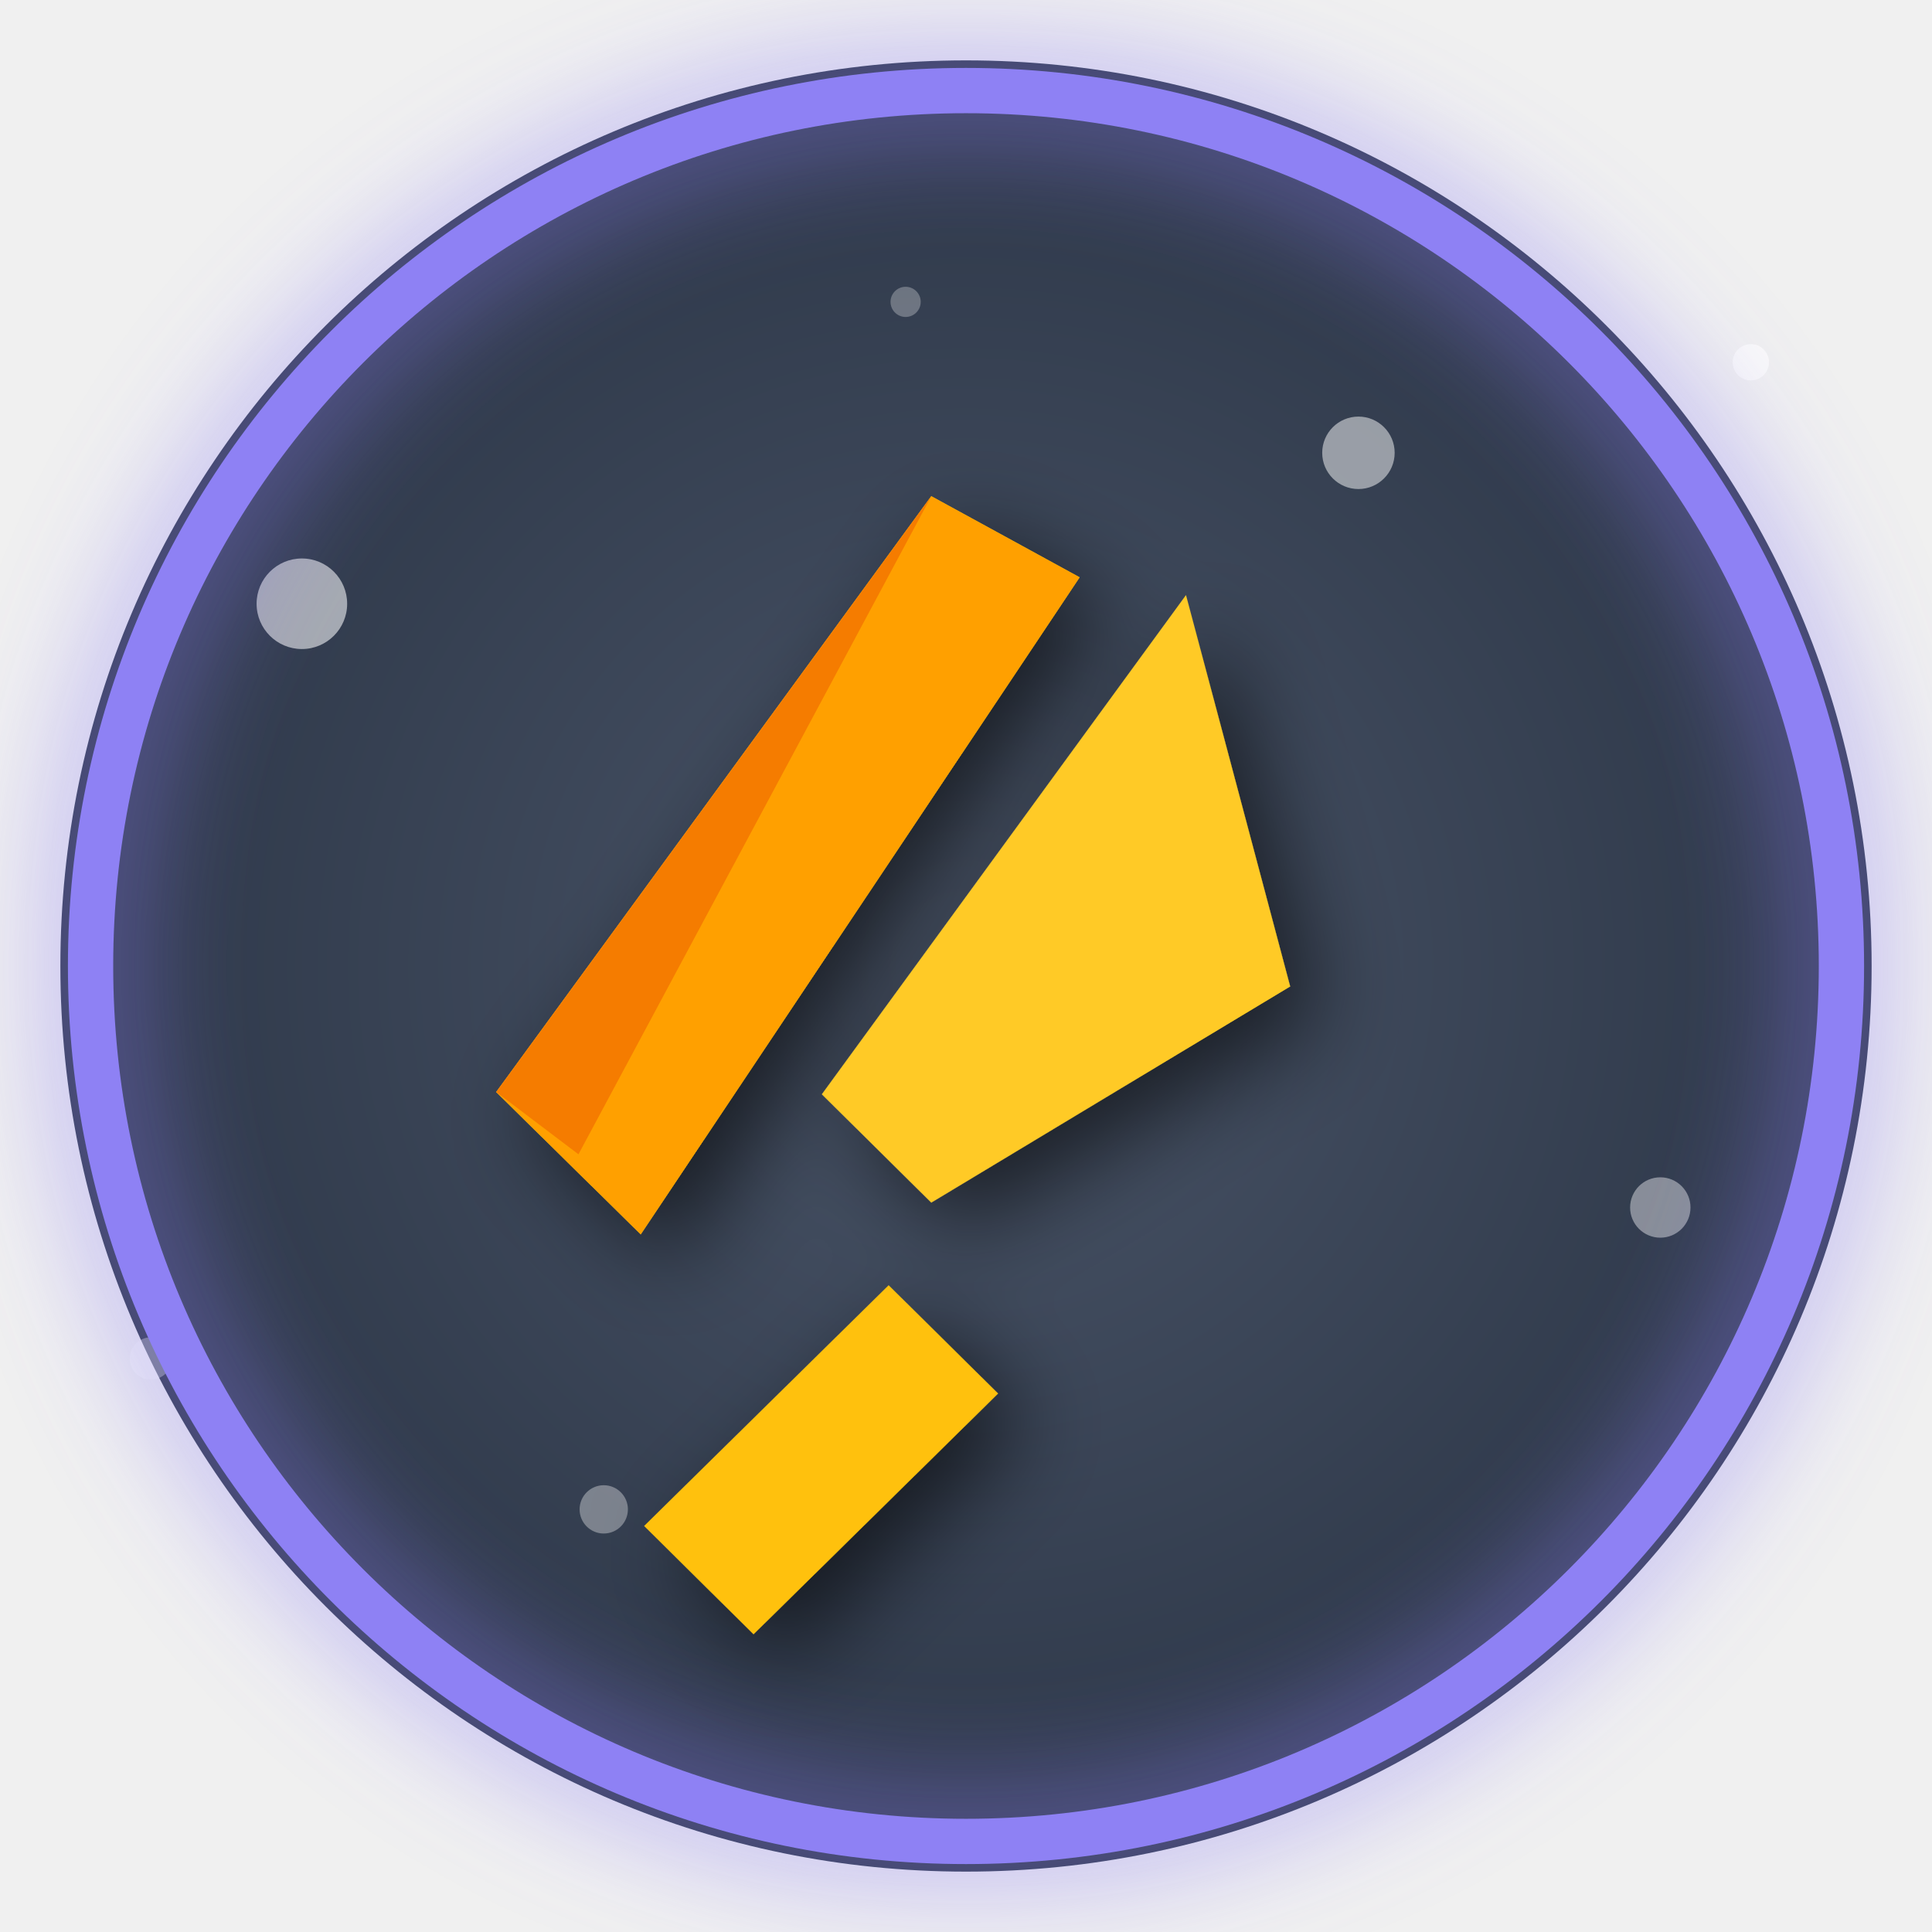
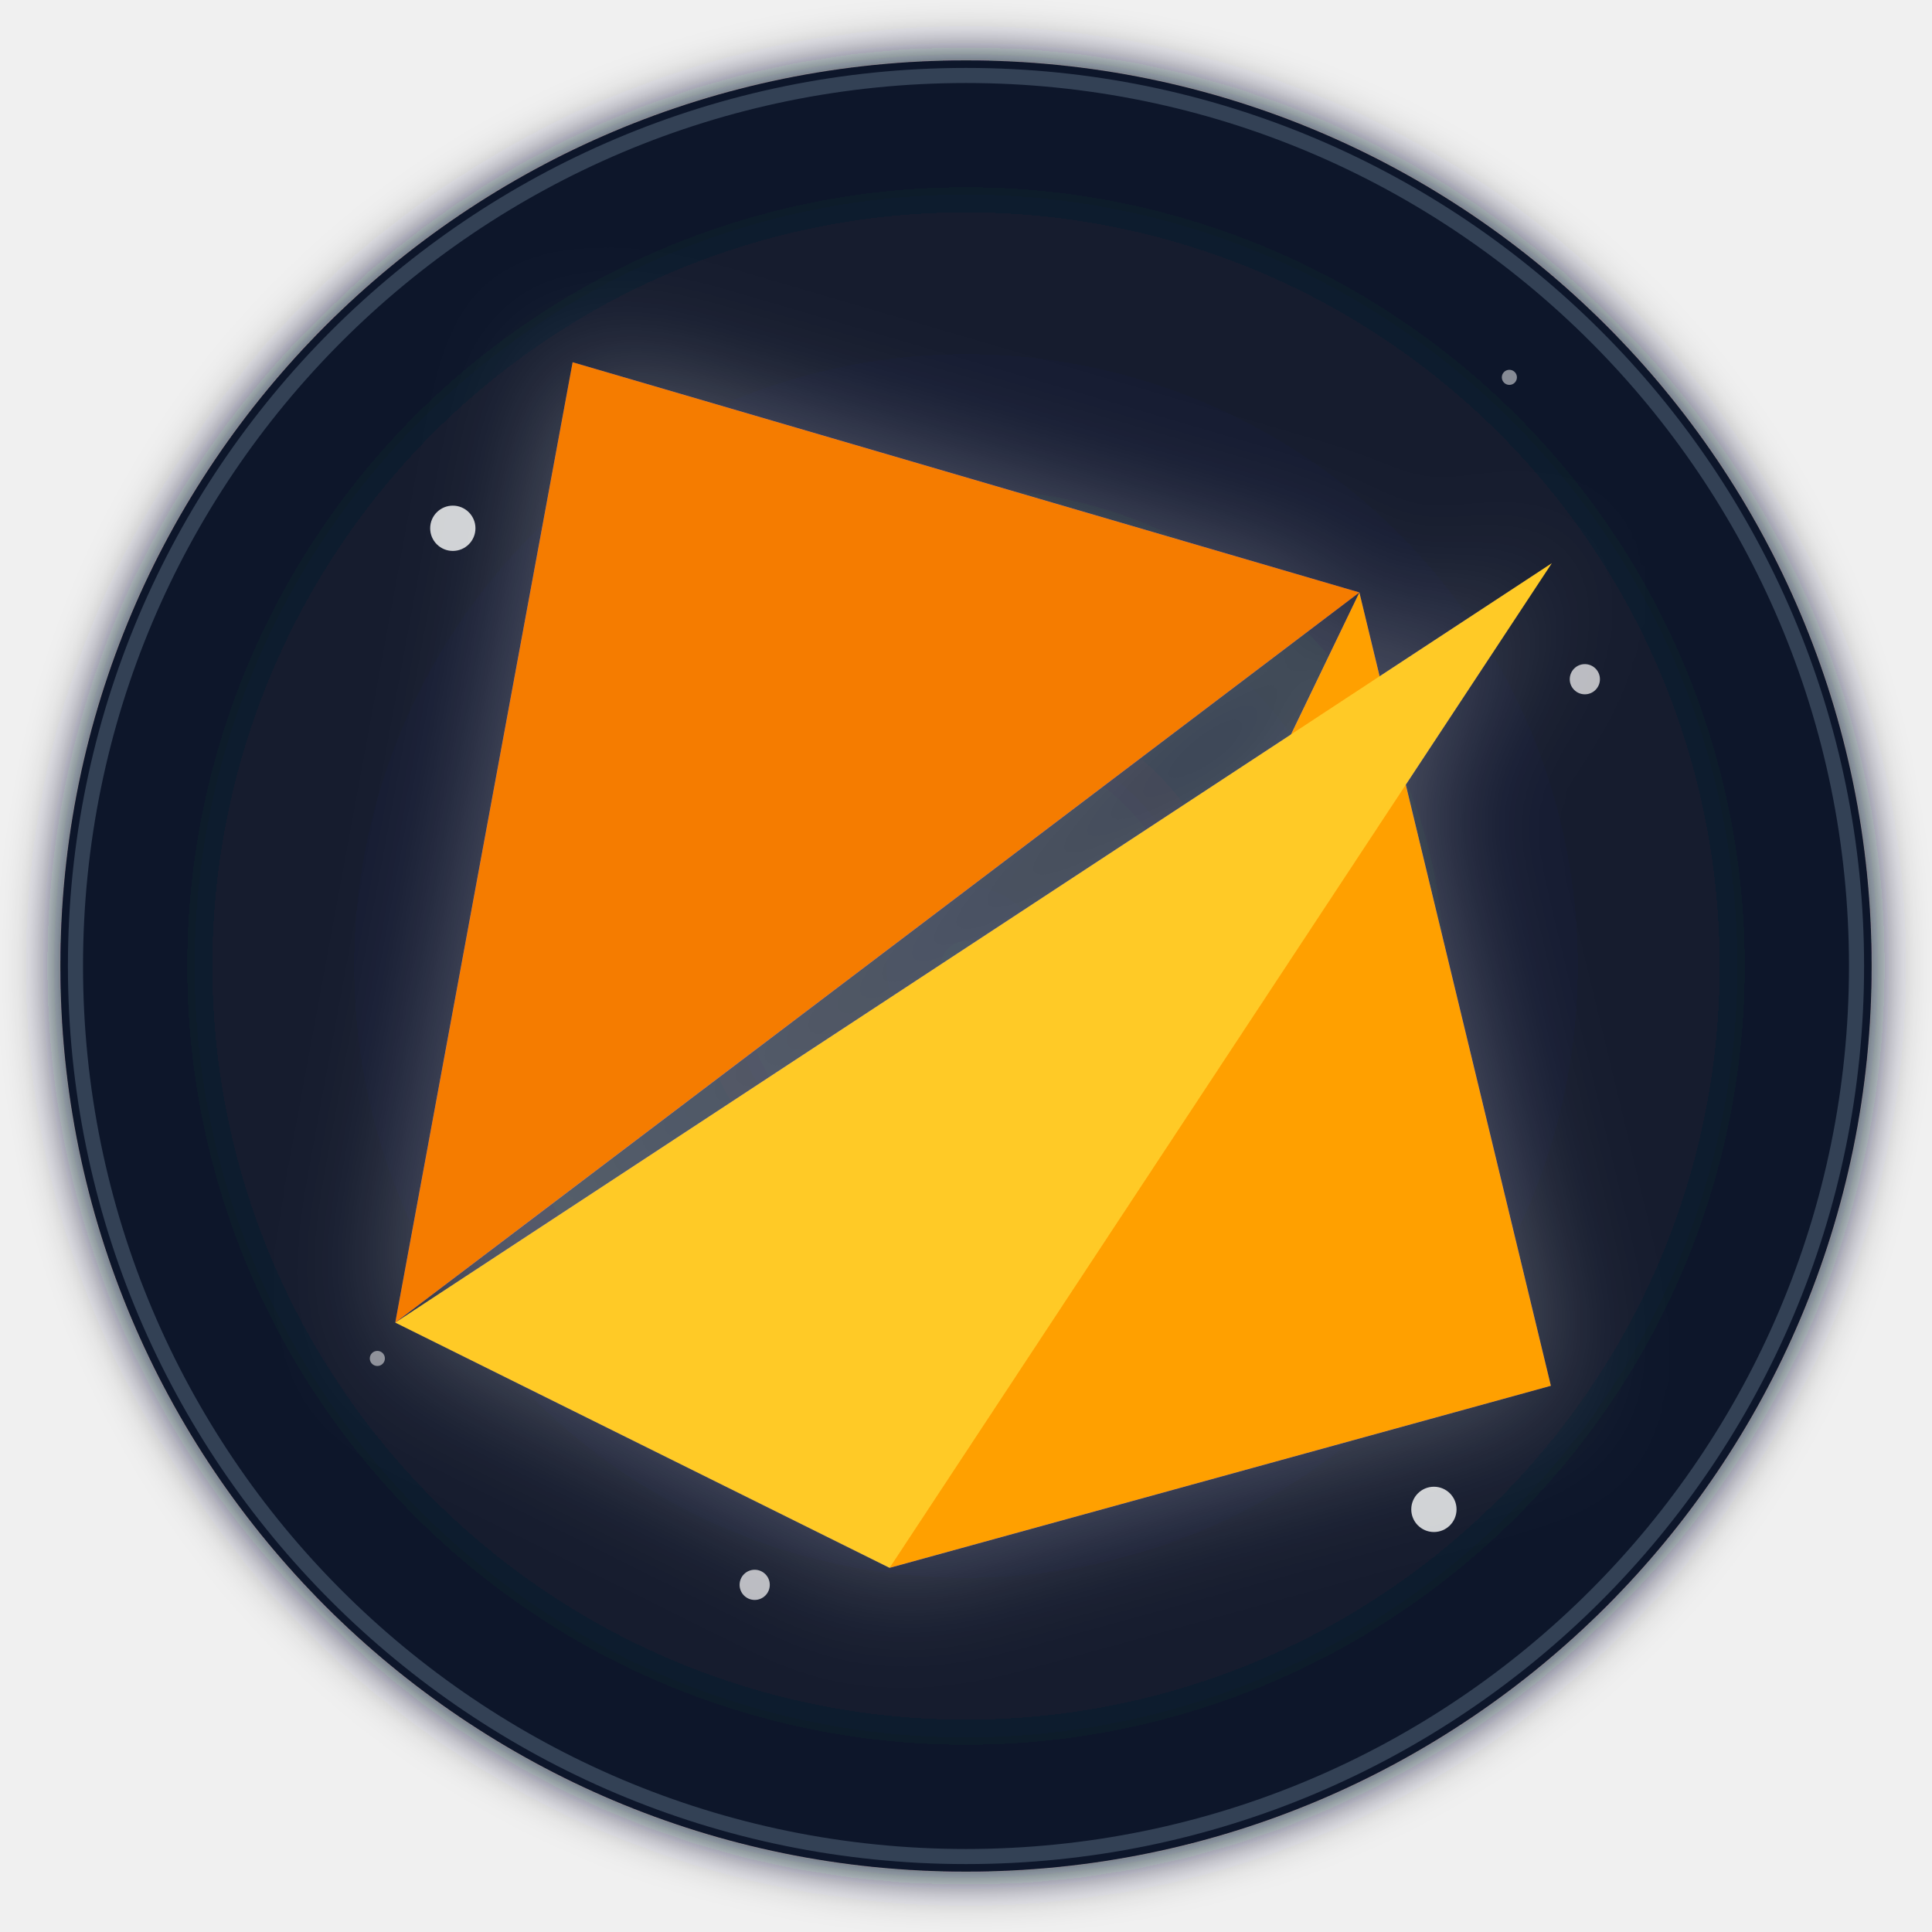
- <svg xmlns="http://www.w3.org/2000/svg" width="64" height="64" viewBox="0 0 64 64">
+ <svg xmlns="http://www.w3.org/2000/svg" width="256" height="256" viewBox="0 0 256 256" fill="none">
  <defs>
-     <radialGradient id="bg-gradient" cx="50%" cy="50%" r="50%" fx="50%" fy="50%">
-       <stop offset="0%" style="stop-color:#4a5568;stop-opacity:1" />
-       <stop offset="100%" style="stop-color:#2d3748;stop-opacity:1" />
+     <radialGradient id="grad1" cx="50%" cy="50%" r="50%" fx="50%" fy="50%">
+       <stop offset="0%" style="stop-color:#1e293b;stop-opacity:1" />
+       <stop offset="100%" style="stop-color:#0f172a;stop-opacity:1" />
    </radialGradient>
-     <filter id="drop-shadow" x="-50%" y="-50%" width="200%" height="200%">
-       <feDropShadow dx="1" dy="1" stdDeviation="1.5" flood-color="#000000" flood-opacity="0.6" />
-     </filter>
-     <filter id="glow" x="-50%" y="-50%" width="200%" height="200%">
-       <feGaussianBlur stdDeviation="2" result="coloredBlur" />
+     <filter id="glow">
+       <feGaussianBlur stdDeviation="3.5" result="coloredBlur" />
      <feMerge>
        <feMergeNode in="coloredBlur" />
        <feMergeNode in="SourceGraphic" />
      </feMerge>
    </filter>
  </defs>
-   <circle cx="32" cy="32" r="30" fill="url(#bg-gradient)" />
-   <g opacity="0.7">
-     <circle cx="10" cy="20" r="1.5" fill="white" opacity="0.8" />
-     <circle cx="55" cy="40" r="1" fill="white" opacity="0.6" />
-     <circle cx="20" cy="50" r="0.8" fill="white" opacity="0.5" />
-     <circle cx="45" cy="15" r="1.2" fill="white" opacity="0.7" />
-     <circle cx="30" cy="10" r="0.5" fill="white" opacity="0.4" />
-     <circle cx="5" cy="45" r="0.7" fill="white" opacity="0.5" />
-     <circle cx="58" cy="12" r="0.6" fill="white" opacity="0.9" />
-   </g>
-   <circle cx="32" cy="32" r="29" fill="none" stroke="#8e81f4" stroke-width="1.5" filter="url(#glow)" />
-   <g filter="url(#drop-shadow)">
-     <g transform="translate(16, 16) scale(0.125)">
-       <path d="M41.8 199.1 3.5 161.4 118.8 3.5 158.1 25Zm172.1-65.7-41.8 25.1-27.2-46.4 41.8-25Zm-77.4 107.9-29-28.7-64.8 63.8 29 28.7Z" fill="#FFC107" />
-       <path d="M41.8 199.1 3.5 161.4 118.8 3.5 158.1 25Z" fill="#FFA000" />
-       <path d="m118.8 3.5-93.5 174.4L3.5 161.4 118.8 3.5Z" fill="#F57C00" />
-       <path d="m213.9 133.4-95.1 57.3-29-28.7 96.5-132.3Z" fill="#FFCA28" />
+   <circle cx="128" cy="128" r="120" fill="url(#grad1)" filter="url(#glow)" />
+   <circle cx="128" cy="128" r="118" fill="transparent" stroke="#334155" stroke-width="2" />
+   <circle cx="60" cy="70" r="3" fill="white" opacity="0.8" />
+   <circle cx="190" cy="200" r="3" fill="white" opacity="0.8" />
+   <circle cx="100" cy="210" r="2" fill="white" opacity="0.7" />
+   <circle cx="210" cy="90" r="2" fill="white" opacity="0.7" />
+   <circle cx="80" cy="150" r="1.5" fill="white" opacity="0.6" />
+   <circle cx="170" cy="120" r="1.5" fill="white" opacity="0.6" />
+   <circle cx="50" cy="180" r="1" fill="white" opacity="0.5" />
+   <circle cx="200" cy="50" r="1" fill="white" opacity="0.5" />
+   <g style="filter: drop-shadow(0 0 8px rgba(255, 255, 255, 0.3));">
+     <g transform="translate(128, 128) scale(1.25) translate(-64, -64)">
+       <path d="M3.5 101.8 22.3 0l83.4 24.4L3.5 101.8z" fill="#f57c00" />
+       <path d="m105.7 24.4 20.3 84.1-70.1 19.3L105.7 24.4z" fill="#ffa000" />
+       <path d="m3.5 101.8 52.4 26 70.2-106.5L3.5 101.8z" fill="#ffca28" />
    </g>
  </g>
</svg>
